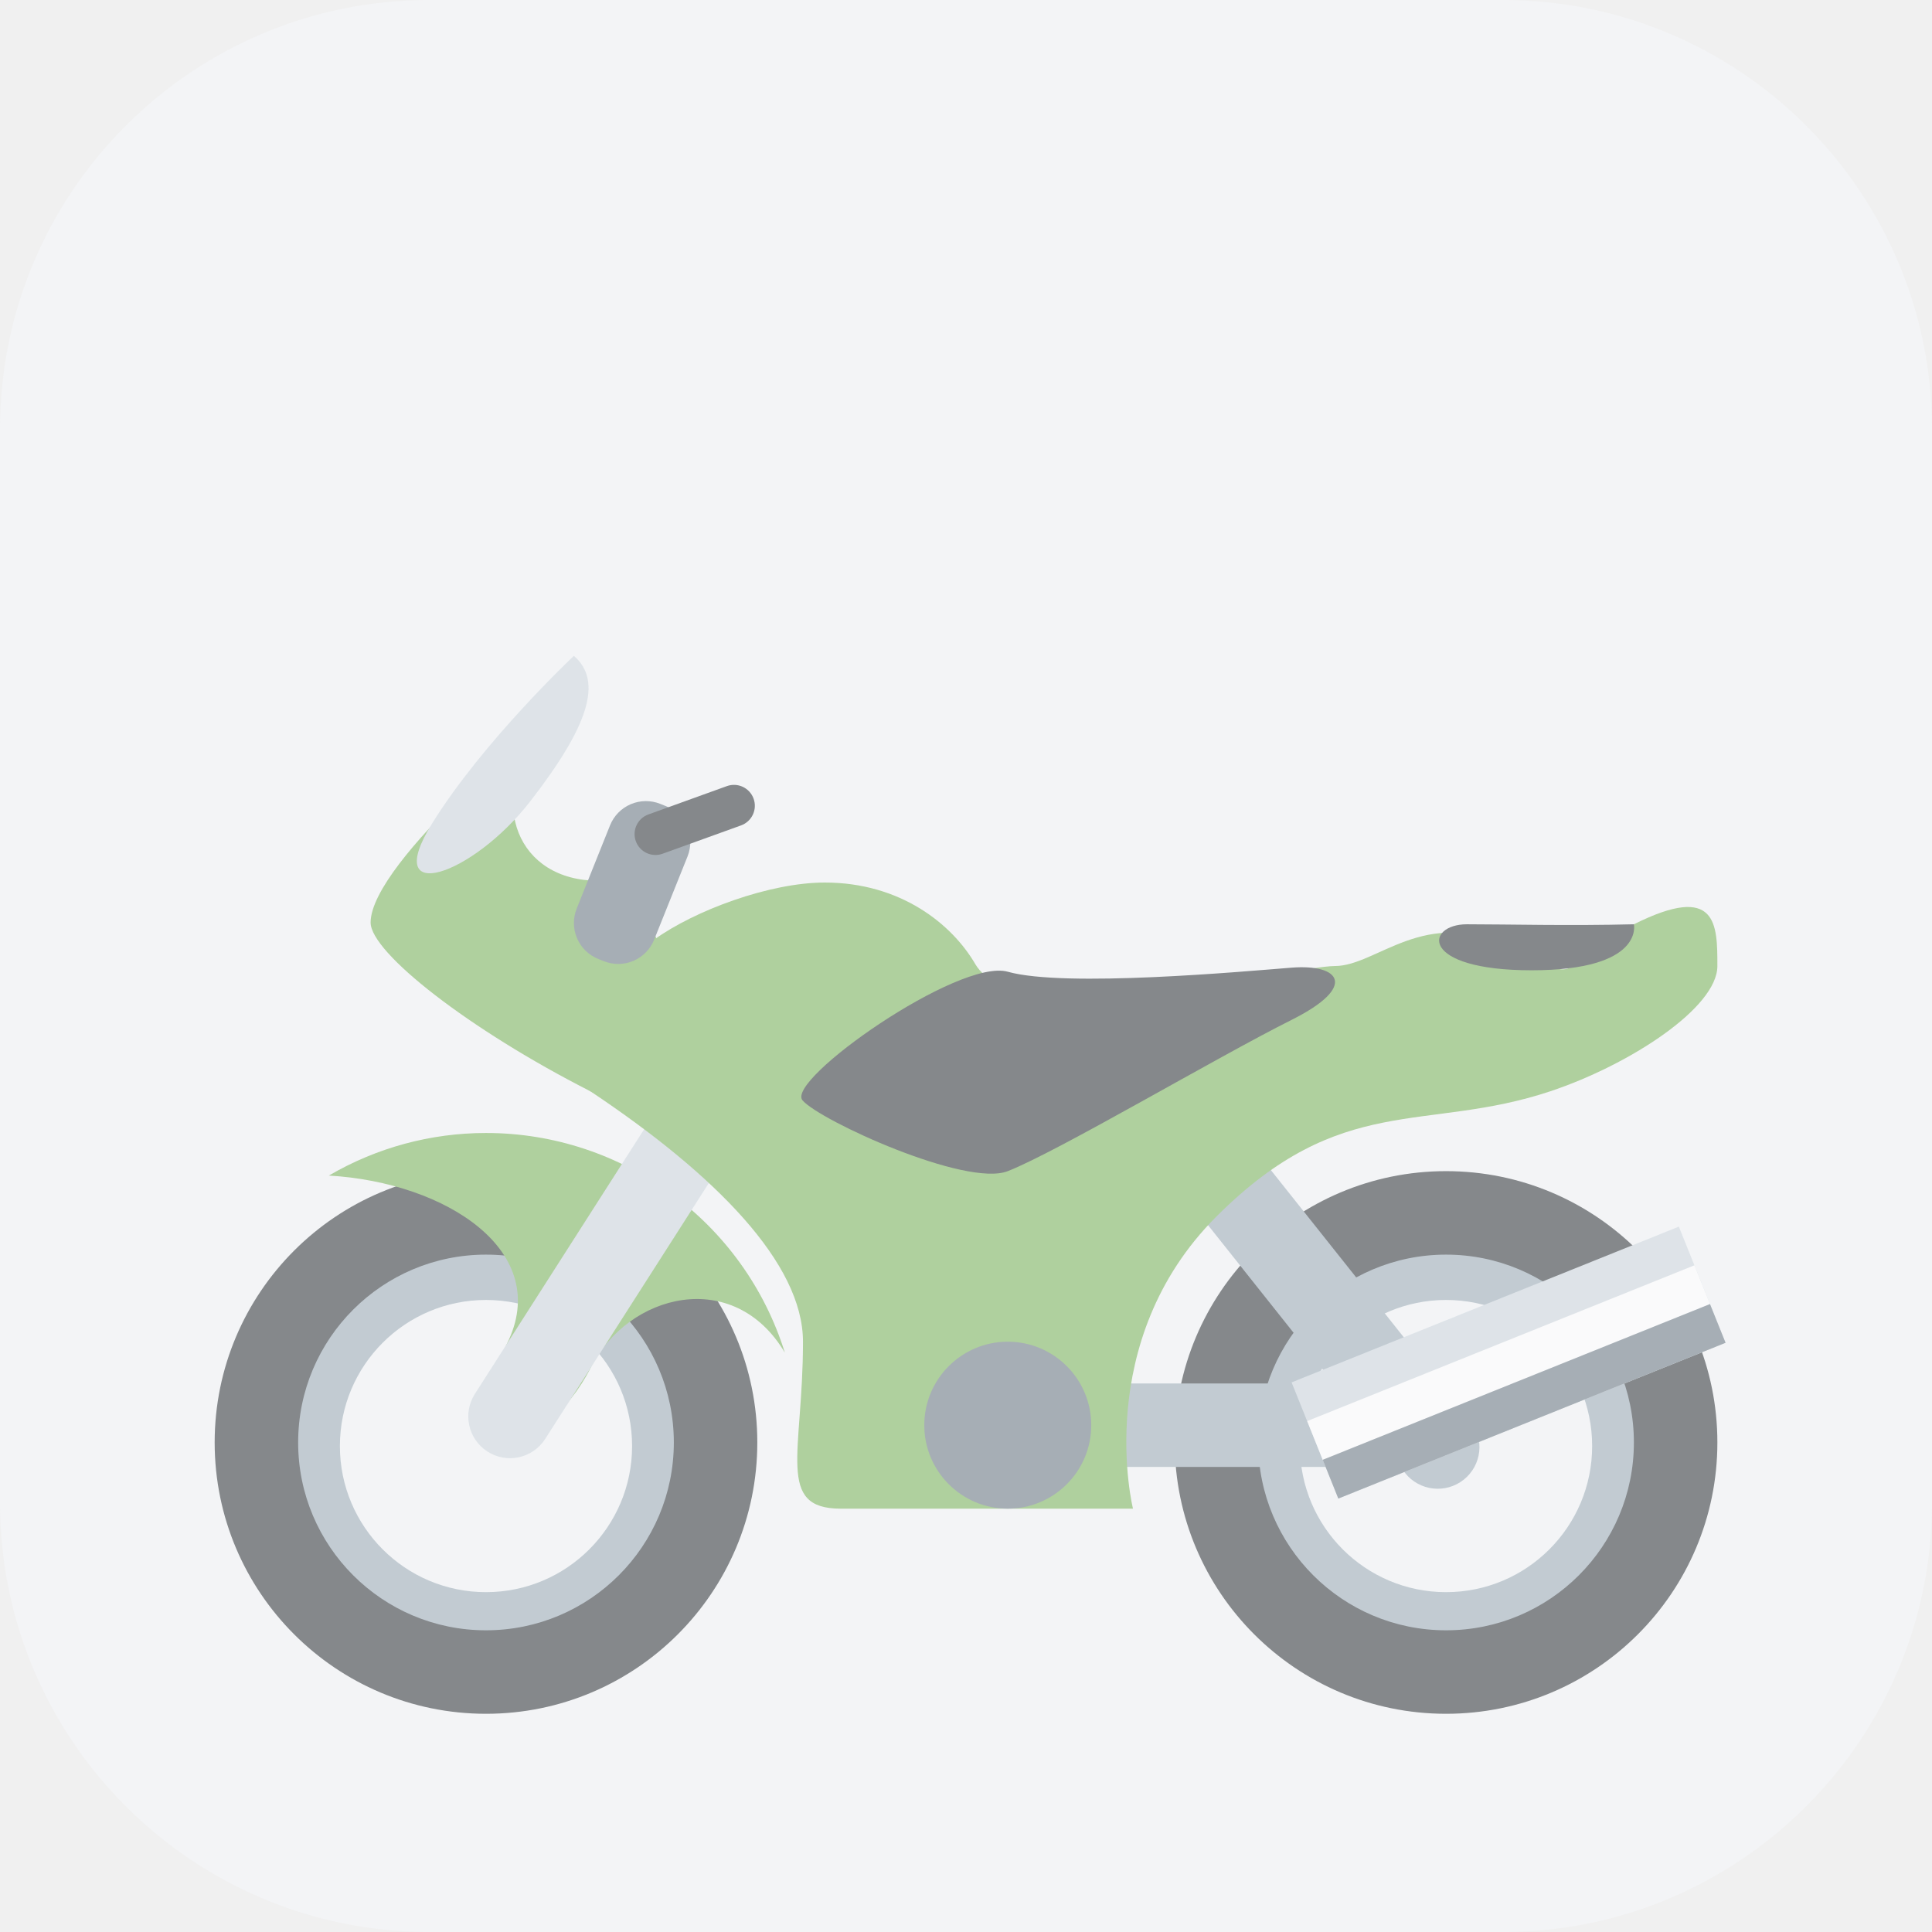
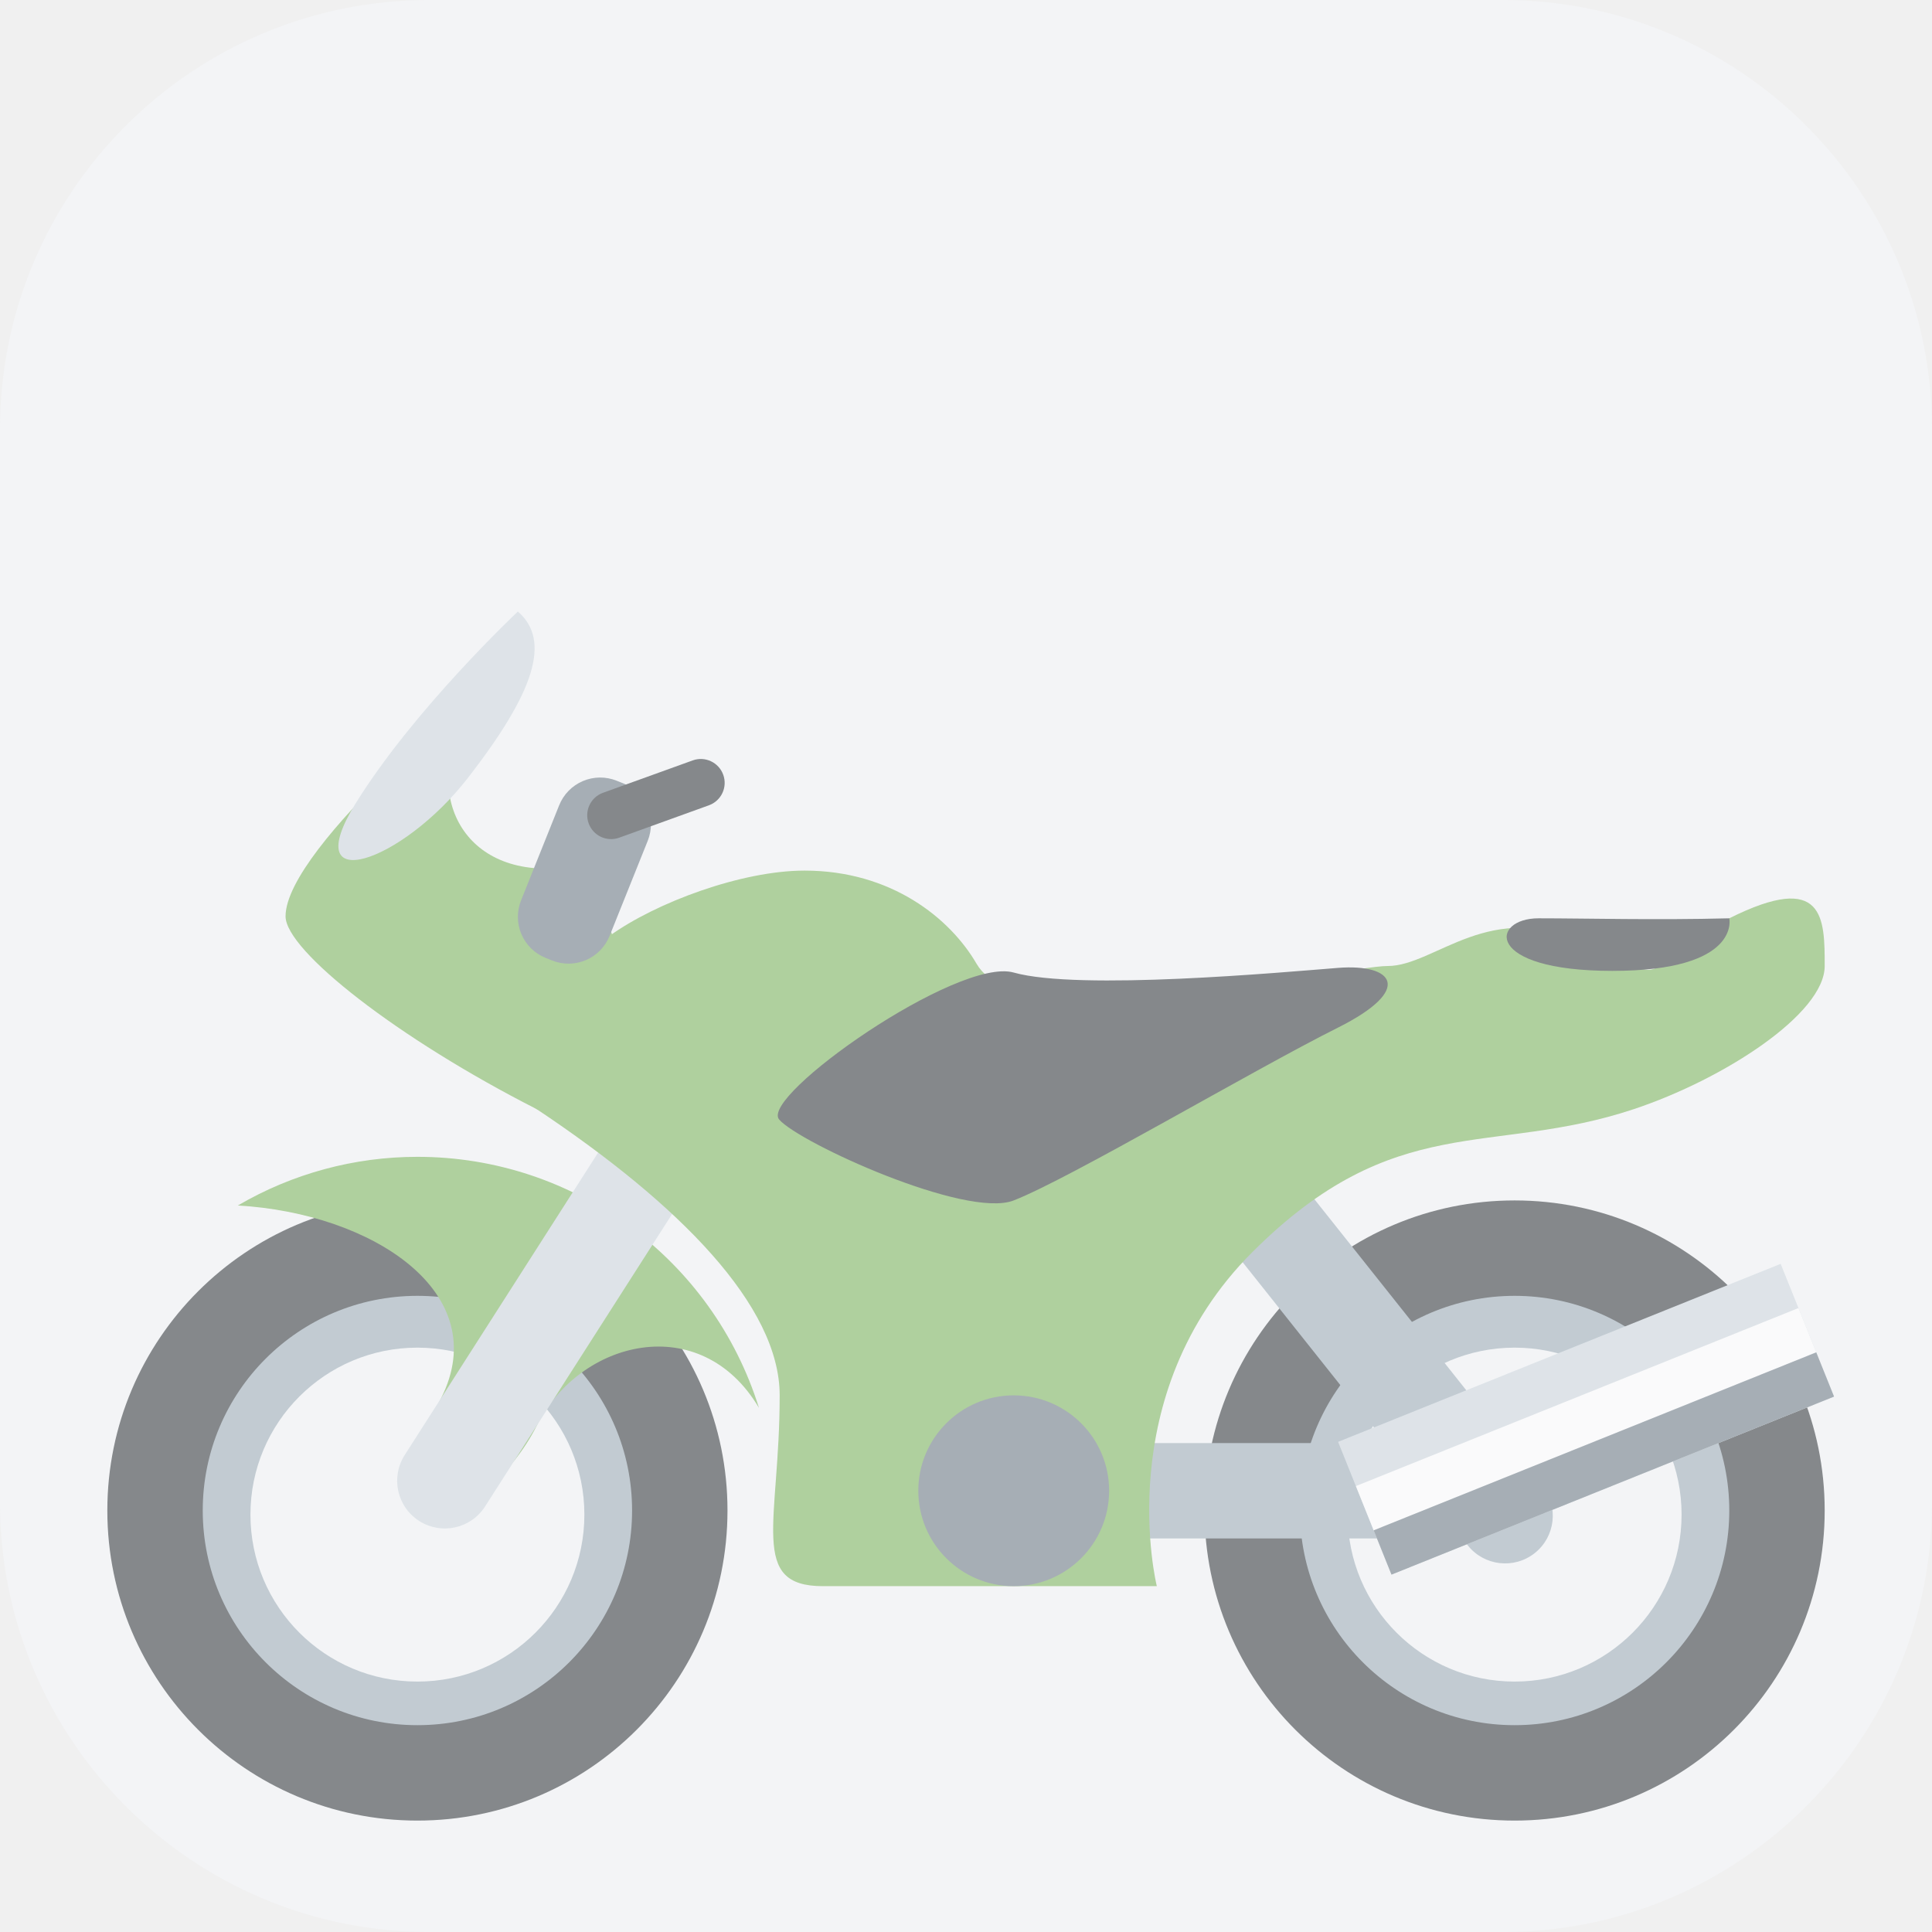
<svg xmlns="http://www.w3.org/2000/svg" viewBox="0 0 36 36">
  <rect width="36" height="36" rx="8" fill="#F3F4F6" />
-   <g transform="translate(4.00 4.00) scale(0.7778)" opacity="0.55">
+   <g transform="translate(2.00 2.00) scale(0.8889)" opacity="0.55">
    <path fill="#99AAB5" d="M6.5 24a5.5 5.5 0 1 0 0 11 5.5 5.5 0 0 0 0-11m0 9a3.5 3.5 0 1 1 0-7 3.5 3.5 0 0 1 0 7m23-9a5.5 5.5 0 1 0 .001 11.001A5.5 5.5 0 0 0 29.5 24m0 9a3.5 3.5 0 1 1 0-7 3.5 3.5 0 1 1 0 7" />
    <path fill="#292F33" d="M6.5 22.914a6.5 6.5 0 1 0 0 13 6.5 6.5 0 0 0 0-13m0 11a4.5 4.5 0 1 1 0-9 4.5 4.5 0 0 1 0 9m23-11a6.5 6.5 0 1 0 0 13 6.5 6.5 0 0 0 0-13m0 11a4.5 4.5 0 1 1 0-9 4.5 4.5 0 0 1 0 9" />
    <path fill="#77B255" d="M7.001 27.051c-2 4 .999 2.587 1.999.587.905-1.811 3.444-2.429 4.66-.375A7.5 7.5 0 0 0 6.5 22a7.45 7.45 0 0 0-3.764 1.02c2.833.165 5.366 1.831 4.265 4.031" />
    <path fill="#99AAB5" d="M30 29a1 1 0 0 1-1 1h-9a1 1 0 1 1 0-2h9a1 1 0 0 1 1 1" />
    <path fill="#99AAB5" d="M29.923 30.306a1 1 0 0 1-1.405-.161L22.917 23.1a1 1 0 0 1 1.565-1.244l5.601 7.045a1 1 0 0 1-.16 1.405" />
    <path fill="#CCD6DD" d="M12.463 20.367a1 1 0 0 1 .304 1.381L7.918 29.33a1 1 0 0 1-1.381.303 1 1 0 0 1-.304-1.381l4.849-7.582a1 1 0 0 1 1.381-.303" />
    <path fill="#77B255" d="M10.529 17.368C9.718 17.953 6 19 9 21s5.094 4.125 5.094 6c0 2.665-.656 4 .906 4h7s-1-4 2-7 5-2 8-3c1.897-.633 4-2 4-3s0-2-2-1-1 1.551-3 .551-3.16.449-4.16.449-7.614 1.68-8.62-.049C17.667 17 16.434 16 14.616 16c-1.318 0-3.116.667-4.087 1.368" />
    <path fill="#66757F" d="M21 29a2 2 0 1 1-4 0 2 2 0 0 1 4 0" />
    <path fill="#CCD6DD" d="m25.8 27.975 9.277-3.732 1.12 2.783-9.278 3.732z" />
    <path fill="#FFF" d="m26.173 28.902 9.277-3.732.373.928-9.277 3.732z" />
    <path fill="#66757F" d="m26.546 29.83 9.277-3.731.373.927-9.277 3.732z" />
    <path fill="#292F33" d="M19 18.137c1.366.385 5.645-.007 6.802-.098 1.157-.09 1.594.451 0 1.25C24 20.19 20.188 22.45 19 22.914c-.998.391-4.5-1.211-4.917-1.696-.416-.486 3.745-3.411 4.917-3.081M34 17c-1.549.04-3 0-4 0s-1.158 1.102 1.549 1.102S34 17 34 17" />
    <path fill="#77B255" d="M3.736 16.958c0-1.465 4.456-5.134 3.975-4.476-1.15 1.573-.489 3.476 1.487 3.476S11.907 22.477 9 21s-5.264-3.323-5.264-4.042" />
    <path fill="#CCD6DD" d="M8.606 10.569c.704.61.345 1.692-1.045 3.485-1.391 1.793-3.583 2.521-2.359.542s3.404-4.027 3.404-4.027" />
    <path fill="#66757F" d="M10.529 17.368a.927.927 0 0 1-1.206.516l-.134-.054a.926.926 0 0 1-.516-1.206l.798-1.992a.926.926 0 0 1 1.206-.516l.135.054c.476.19.707.73.516 1.206z" />
    <path fill="#292F33" d="M12.911 13.991a.5.5 0 0 1-.3.64l-1.881.679a.5.5 0 0 1-.34-.941l1.881-.679a.5.5 0 0 1 .64.301" />
  </g>
</svg>
